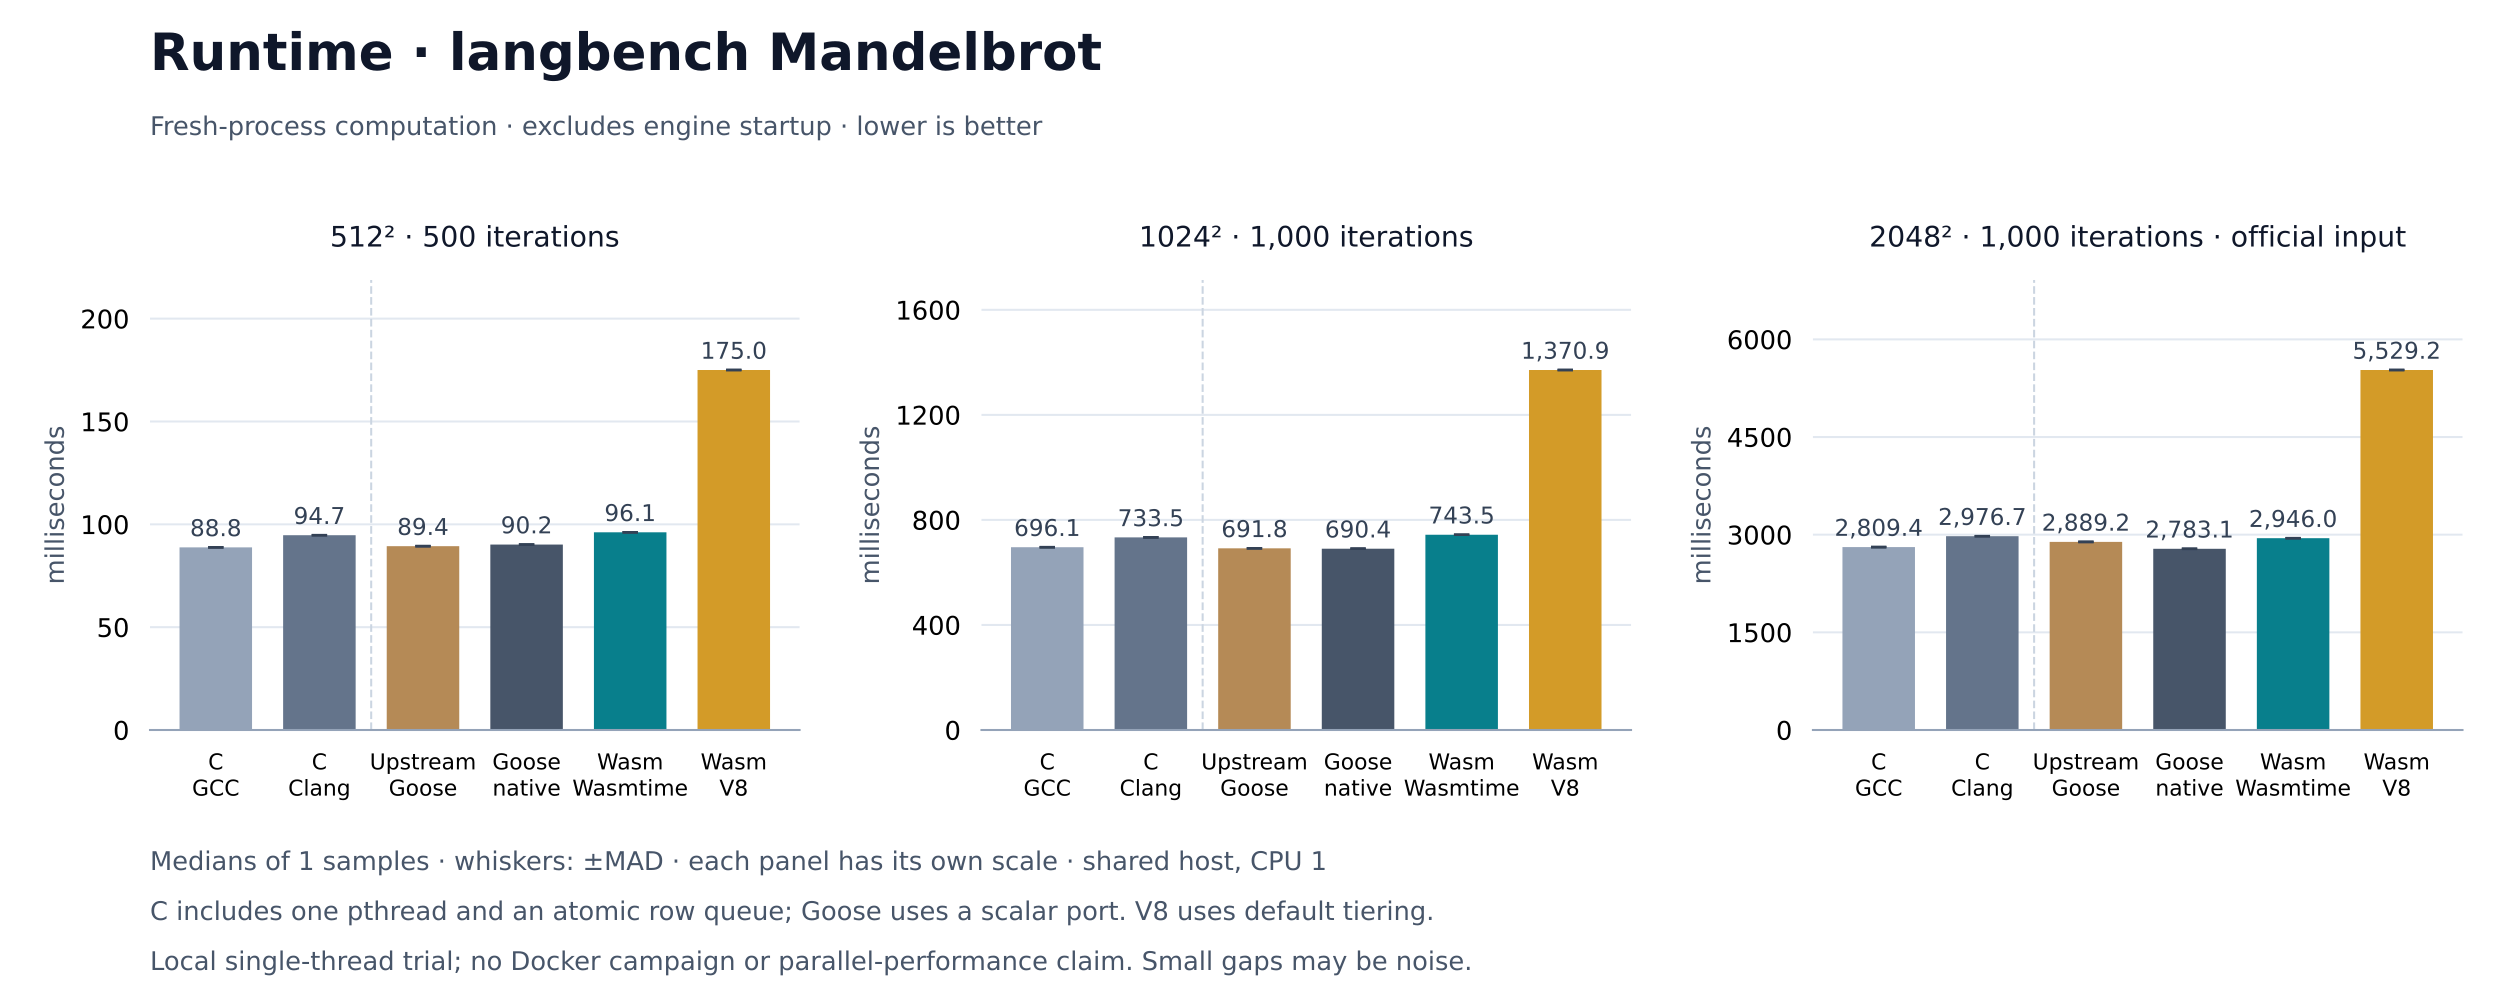
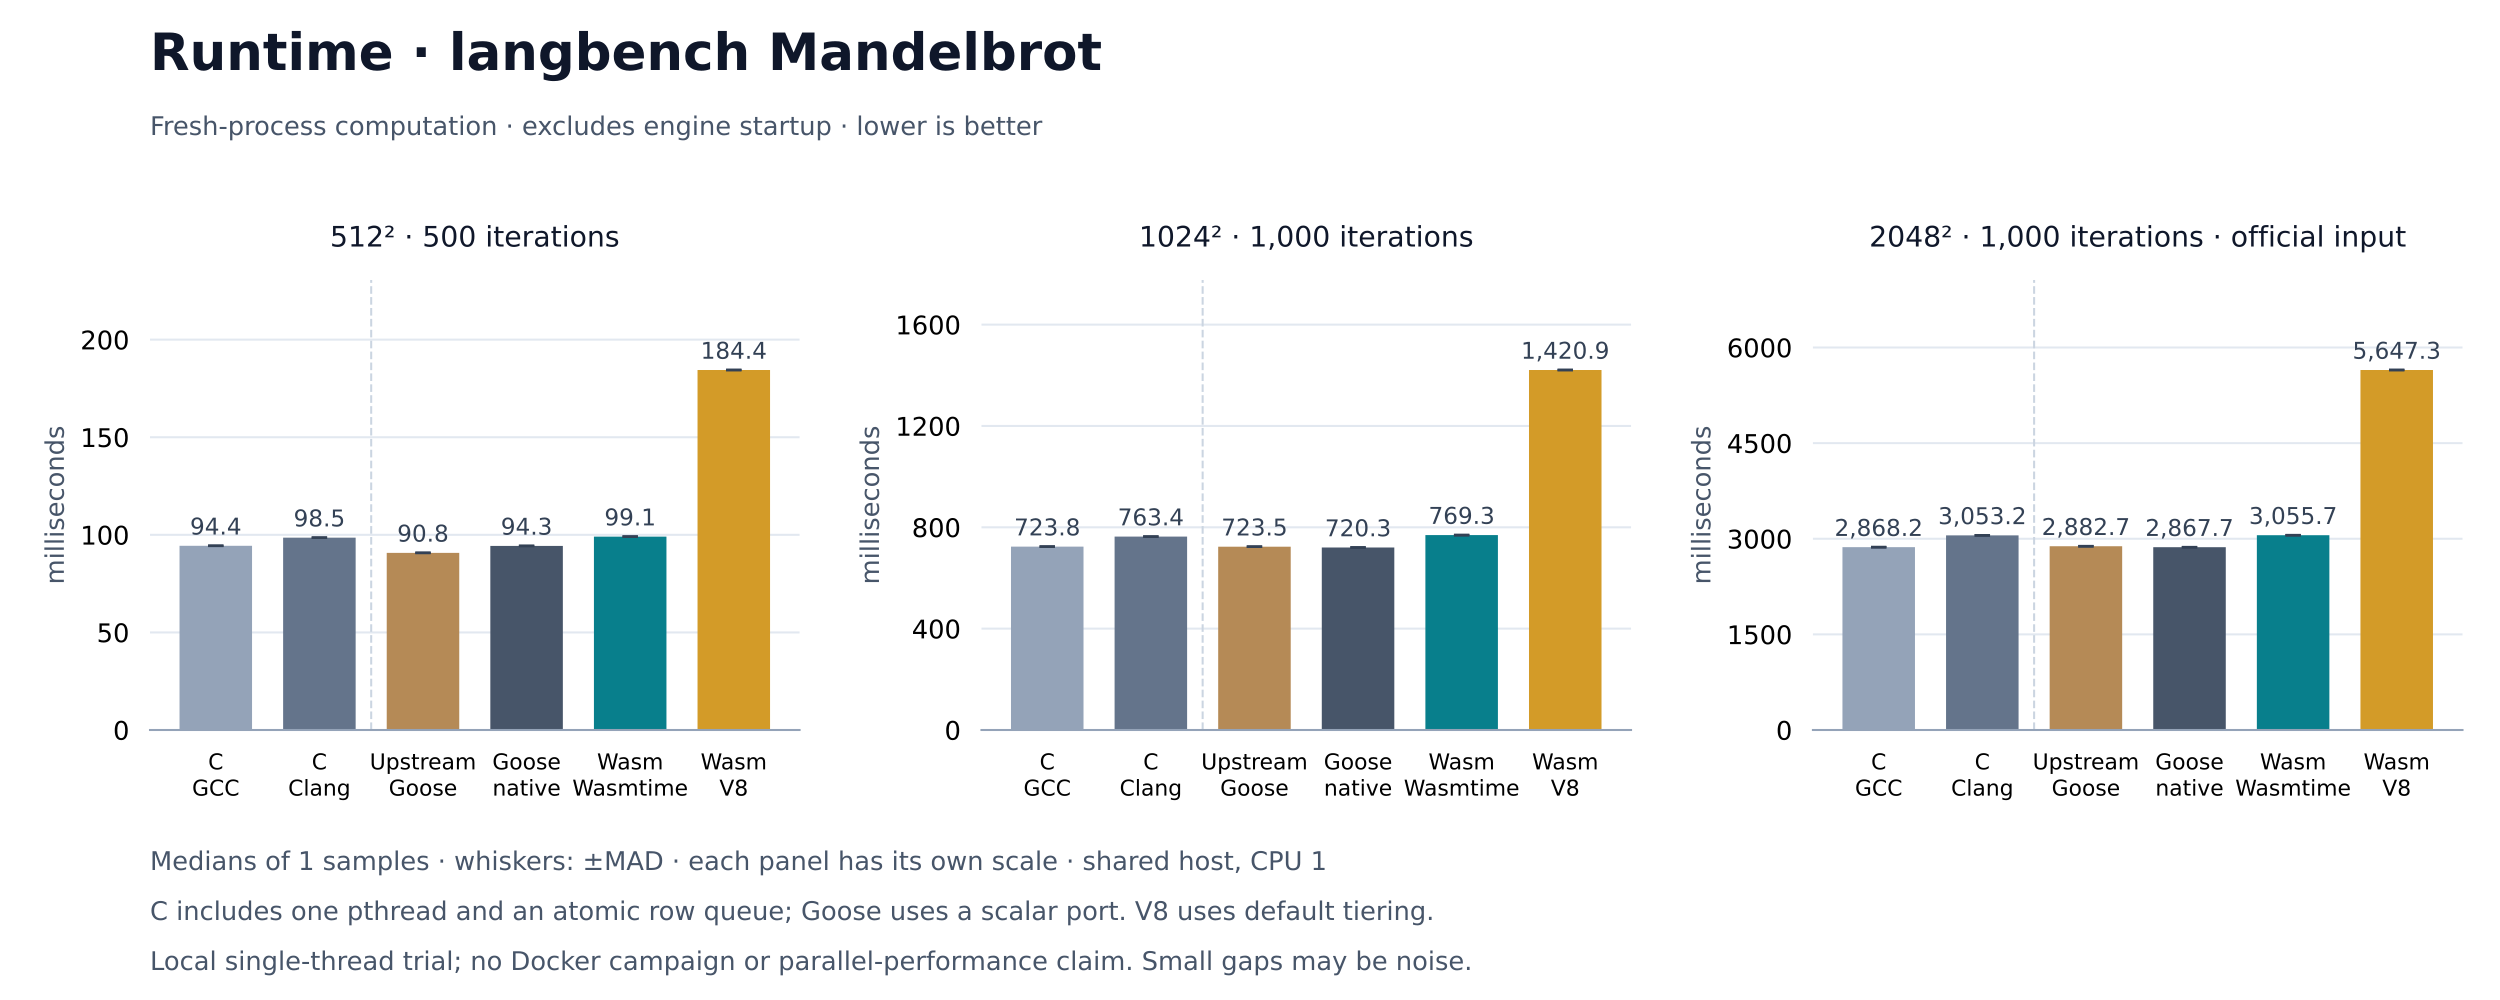
<svg xmlns="http://www.w3.org/2000/svg" xmlns:xlink="http://www.w3.org/1999/xlink" width="972pt" height="388.8pt" viewBox="0 0 972 388.8" version="1.1">
  <defs>
    <style type="text/css">*{stroke-linejoin: round; stroke-linecap: butt}</style>
  </defs>
  <g id="figure_1">
    <g id="patch_1">
      <path d="M 0 388.8 L 972 388.8 L 972 0 L 0 0 z " style="fill: #ffffff" />
    </g>
    <g id="axes_1">
      <g id="patch_2">
        <path d="M 58.32 283.824 L 310.876 283.824 L 310.876 108.864 L 58.32 108.864 z " style="fill: #ffffff" />
      </g>
      <g id="matplotlib.axis_1">
        <g id="xtick_1">
          <g id="line2d_1" />
          <g id="text_1">
            <text style="font-size: 8.5px; font-family: 'DejaVu Sans'" transform="translate(80.93016 299.1328)">C</text>
            <text style="font-size: 8.5px; font-family: 'DejaVu Sans'" transform="translate(74.66938 309.3345)">GCC</text>
          </g>
        </g>
        <g id="xtick_2">
          <g id="line2d_2" />
          <g id="text_2">
            <text style="font-size: 8.5px; font-family: 'DejaVu Sans'" transform="translate(121.2103 299.1328)">C</text>
            <text style="font-size: 8.5px; font-family: 'DejaVu Sans'" transform="translate(112.0336 309.3352)">Clang</text>
          </g>
        </g>
        <g id="xtick_3">
          <g id="line2d_3" />
          <g id="text_3">
            <text style="font-size: 8.5px; font-family: 'DejaVu Sans'" transform="translate(143.7566 299.1328)">Upstream</text>
            <text style="font-size: 8.5px; font-family: 'DejaVu Sans'" transform="translate(151.135 309.3345)">Goose</text>
          </g>
        </g>
        <g id="xtick_4">
          <g id="line2d_4" />
          <g id="text_4">
            <text style="font-size: 8.5px; font-family: 'DejaVu Sans'" transform="translate(191.4151 299.1328)">Goose</text>
            <text style="font-size: 8.5px; font-family: 'DejaVu Sans'" transform="translate(191.4629 309.3352)">native</text>
          </g>
        </g>
        <g id="xtick_5">
          <g id="line2d_5" />
          <g id="text_5">
            <text style="font-size: 8.5px; font-family: 'DejaVu Sans'" transform="translate(232.1294 299.1328)">Wasm</text>
            <text style="font-size: 8.5px; font-family: 'DejaVu Sans'" transform="translate(222.5278 309.3352)">Wasmtime</text>
          </g>
        </g>
        <g id="xtick_6">
          <g id="line2d_6" />
          <g id="text_6">
            <text style="font-size: 8.5px; font-family: 'DejaVu Sans'" transform="translate(272.4095 299.1328)">Wasm</text>
            <text style="font-size: 8.5px; font-family: 'DejaVu Sans'" transform="translate(279.687 309.3345)">V8</text>
          </g>
        </g>
      </g>
      <g id="matplotlib.axis_2">
        <g id="ytick_1">
          <g id="line2d_7">
            <path d="M 58.32 283.824 L 310.876 283.824 " clip-path="url(#peeb7ffb147)" style="fill: none; stroke: #e2e8f0; stroke-width: 0.8; stroke-linecap: square" />
          </g>
          <g id="line2d_8" />
          <g id="text_7">
            <text style="font-size: 10px; font-family: 'DejaVu Sans'; text-anchor: end" x="50.32" y="287.623" transform="rotate(-0 50.32 287.6228)">0</text>
          </g>
        </g>
        <g id="ytick_2">
          <g id="line2d_9">
-             <path d="M 58.32 243.842 L 310.876 243.842 " clip-path="url(#peeb7ffb147)" style="fill: none; stroke: #e2e8f0; stroke-width: 0.8; stroke-linecap: square" />
+             <path d="M 58.32 245.882 L 310.876 245.882 " clip-path="url(#peeb7ffb147)" style="fill: none; stroke: #e2e8f0; stroke-width: 0.8; stroke-linecap: square" />
          </g>
          <g id="line2d_10" />
          <g id="text_8">
-             <text style="font-size: 10px; font-family: 'DejaVu Sans'; text-anchor: end" x="50.32" y="247.64" transform="rotate(-0 50.32 247.6403)">50</text>
+             <text style="font-size: 10px; font-family: 'DejaVu Sans'; text-anchor: end" x="50.32" y="249.681" transform="rotate(-0 50.32 249.6805)">50</text>
          </g>
        </g>
        <g id="ytick_3">
          <g id="line2d_11">
-             <path d="M 58.32 203.859 L 310.876 203.859 " clip-path="url(#peeb7ffb147)" style="fill: none; stroke: #e2e8f0; stroke-width: 0.8; stroke-linecap: square" />
+             <path d="M 58.32 207.939 L 310.876 207.939 " clip-path="url(#peeb7ffb147)" style="fill: none; stroke: #e2e8f0; stroke-width: 0.8; stroke-linecap: square" />
          </g>
          <g id="line2d_12" />
          <g id="text_9">
-             <text style="font-size: 10px; font-family: 'DejaVu Sans'; text-anchor: end" x="50.32" y="207.658" transform="rotate(-0 50.32 207.6578)">100</text>
+             <text style="font-size: 10px; font-family: 'DejaVu Sans'; text-anchor: end" x="50.32" y="211.738" transform="rotate(-0 50.32 211.7382)">100</text>
          </g>
        </g>
        <g id="ytick_4">
          <g id="line2d_13">
-             <path d="M 58.32 163.877 L 310.876 163.877 " clip-path="url(#peeb7ffb147)" style="fill: none; stroke: #e2e8f0; stroke-width: 0.8; stroke-linecap: square" />
+             <path d="M 58.32 169.997 L 310.876 169.997 " clip-path="url(#peeb7ffb147)" style="fill: none; stroke: #e2e8f0; stroke-width: 0.8; stroke-linecap: square" />
          </g>
          <g id="line2d_14" />
          <g id="text_10">
-             <text style="font-size: 10px; font-family: 'DejaVu Sans'; text-anchor: end" x="50.32" y="167.675" transform="rotate(-0 50.32 167.6753)">150</text>
+             <text style="font-size: 10px; font-family: 'DejaVu Sans'; text-anchor: end" x="50.32" y="173.796" transform="rotate(-0 50.32 173.796)">150</text>
          </g>
        </g>
        <g id="ytick_5">
          <g id="line2d_15">
-             <path d="M 58.32 123.894 L 310.876 123.894 " clip-path="url(#peeb7ffb147)" style="fill: none; stroke: #e2e8f0; stroke-width: 0.8; stroke-linecap: square" />
+             <path d="M 58.32 132.055 L 310.876 132.055 " clip-path="url(#peeb7ffb147)" style="fill: none; stroke: #e2e8f0; stroke-width: 0.8; stroke-linecap: square" />
          </g>
          <g id="line2d_16" />
          <g id="text_11">
-             <text style="font-size: 10px; font-family: 'DejaVu Sans'; text-anchor: end" x="50.32" y="127.693" transform="rotate(-0 50.32 127.6928)">200</text>
+             <text style="font-size: 10px; font-family: 'DejaVu Sans'; text-anchor: end" x="50.32" y="135.854" transform="rotate(-0 50.32 135.8537)">200</text>
          </g>
        </g>
        <g id="text_12">
          <text style="font-size: 10px; font-family: 'DejaVu Sans'; text-anchor: middle; fill: #475569" x="24.83" y="196.344" transform="rotate(-90 24.83016 196.344)">milliseconds</text>
        </g>
      </g>
      <g id="patch_3">
-         <path d="M 69.8 283.824 L 97.996 283.824 L 97.996 212.818 L 69.8 212.818 z " clip-path="url(#peeb7ffb147)" style="fill: #94a3b8" />
+         <path d="M 69.8 283.824 L 97.996 283.824 L 97.996 212.206 L 69.8 212.206 z " clip-path="url(#peeb7ffb147)" style="fill: #94a3b8" />
      </g>
      <g id="patch_4">
-         <path d="M 110.08 283.824 L 138.276 283.824 L 138.276 208.09 L 110.08 208.09 z " clip-path="url(#peeb7ffb147)" style="fill: #64748b" />
+         <path d="M 110.08 283.824 L 138.276 283.824 L 138.276 209.042 L 110.08 209.042 z " clip-path="url(#peeb7ffb147)" style="fill: #64748b" />
      </g>
      <g id="patch_5">
-         <path d="M 150.36 283.824 L 178.556 283.824 L 178.556 212.353 L 150.36 212.353 z " clip-path="url(#peeb7ffb147)" style="fill: #b58a56" />
+         <path d="M 150.36 283.824 L 178.556 283.824 L 178.556 214.958 L 150.36 214.958 z " clip-path="url(#peeb7ffb147)" style="fill: #b58a56" />
      </g>
      <g id="patch_6">
-         <path d="M 190.64 283.824 L 218.836 283.824 L 218.836 211.725 L 190.64 211.725 z " clip-path="url(#peeb7ffb147)" style="fill: #475569" />
+         <path d="M 190.64 283.824 L 218.836 283.824 L 218.836 212.254 L 190.64 212.254 z " clip-path="url(#peeb7ffb147)" style="fill: #475569" />
      </g>
      <g id="patch_7">
-         <path d="M 230.92 283.824 L 259.116 283.824 L 259.116 206.959 L 230.92 206.959 z " clip-path="url(#peeb7ffb147)" style="fill: #087f8c" />
+         <path d="M 230.92 283.824 L 259.116 283.824 L 259.116 208.642 L 230.92 208.642 z " clip-path="url(#peeb7ffb147)" style="fill: #087f8c" />
      </g>
      <g id="patch_8">
        <path d="M 271.2 283.824 L 299.396 283.824 L 299.396 143.856 L 271.2 143.856 z " clip-path="url(#peeb7ffb147)" style="fill: #d39b28" />
      </g>
      <g id="LineCollection_1">
-         <path d="M 83.898 212.818 L 83.898 212.818 " clip-path="url(#peeb7ffb147)" style="fill: none; stroke: #334155; stroke-width: 0.8" />
-         <path d="M 124.178 208.09 L 124.178 208.09 " clip-path="url(#peeb7ffb147)" style="fill: none; stroke: #334155; stroke-width: 0.8" />
-         <path d="M 164.458 212.353 L 164.458 212.353 " clip-path="url(#peeb7ffb147)" style="fill: none; stroke: #334155; stroke-width: 0.8" />
-         <path d="M 204.738 211.725 L 204.738 211.725 " clip-path="url(#peeb7ffb147)" style="fill: none; stroke: #334155; stroke-width: 0.8" />
-         <path d="M 245.018 206.959 L 245.018 206.959 " clip-path="url(#peeb7ffb147)" style="fill: none; stroke: #334155; stroke-width: 0.8" />
+         <path d="M 83.898 212.206 L 83.898 212.206 " clip-path="url(#peeb7ffb147)" style="fill: none; stroke: #334155; stroke-width: 0.8" />
+         <path d="M 124.178 209.042 L 124.178 209.042 " clip-path="url(#peeb7ffb147)" style="fill: none; stroke: #334155; stroke-width: 0.8" />
+         <path d="M 164.458 214.958 L 164.458 214.958 " clip-path="url(#peeb7ffb147)" style="fill: none; stroke: #334155; stroke-width: 0.8" />
+         <path d="M 204.738 212.254 L 204.738 212.254 " clip-path="url(#peeb7ffb147)" style="fill: none; stroke: #334155; stroke-width: 0.8" />
+         <path d="M 245.018 208.642 L 245.018 208.642 " clip-path="url(#peeb7ffb147)" style="fill: none; stroke: #334155; stroke-width: 0.8" />
        <path d="M 285.298 143.856 L 285.298 143.856 " clip-path="url(#peeb7ffb147)" style="fill: none; stroke: #334155; stroke-width: 0.8" />
      </g>
      <g id="line2d_17">
        <defs>
          <path id="md6abe20cdd" d="M 3 0 L -3 -0 " style="stroke: #334155" />
        </defs>
        <g clip-path="url(#peeb7ffb147)">
-           <use xlink:href="#md6abe20cdd" x="83.898" y="212.818" style="fill: #1f77b4; stroke: #334155" />
-           <use xlink:href="#md6abe20cdd" x="124.178" y="208.09" style="fill: #1f77b4; stroke: #334155" />
-           <use xlink:href="#md6abe20cdd" x="164.458" y="212.353" style="fill: #1f77b4; stroke: #334155" />
-           <use xlink:href="#md6abe20cdd" x="204.738" y="211.725" style="fill: #1f77b4; stroke: #334155" />
-           <use xlink:href="#md6abe20cdd" x="245.018" y="206.959" style="fill: #1f77b4; stroke: #334155" />
+           <use xlink:href="#md6abe20cdd" x="83.898" y="212.206" style="fill: #1f77b4; stroke: #334155" />
+           <use xlink:href="#md6abe20cdd" x="124.178" y="209.042" style="fill: #1f77b4; stroke: #334155" />
+           <use xlink:href="#md6abe20cdd" x="164.458" y="214.958" style="fill: #1f77b4; stroke: #334155" />
+           <use xlink:href="#md6abe20cdd" x="204.738" y="212.254" style="fill: #1f77b4; stroke: #334155" />
+           <use xlink:href="#md6abe20cdd" x="245.018" y="208.642" style="fill: #1f77b4; stroke: #334155" />
          <use xlink:href="#md6abe20cdd" x="285.298" y="143.856" style="fill: #1f77b4; stroke: #334155" />
        </g>
      </g>
      <g id="line2d_18">
        <g clip-path="url(#peeb7ffb147)">
-           <use xlink:href="#md6abe20cdd" x="83.898" y="212.818" style="fill: #1f77b4; stroke: #334155" />
-           <use xlink:href="#md6abe20cdd" x="124.178" y="208.09" style="fill: #1f77b4; stroke: #334155" />
-           <use xlink:href="#md6abe20cdd" x="164.458" y="212.353" style="fill: #1f77b4; stroke: #334155" />
-           <use xlink:href="#md6abe20cdd" x="204.738" y="211.725" style="fill: #1f77b4; stroke: #334155" />
-           <use xlink:href="#md6abe20cdd" x="245.018" y="206.959" style="fill: #1f77b4; stroke: #334155" />
+           <use xlink:href="#md6abe20cdd" x="83.898" y="212.206" style="fill: #1f77b4; stroke: #334155" />
+           <use xlink:href="#md6abe20cdd" x="124.178" y="209.042" style="fill: #1f77b4; stroke: #334155" />
+           <use xlink:href="#md6abe20cdd" x="164.458" y="214.958" style="fill: #1f77b4; stroke: #334155" />
+           <use xlink:href="#md6abe20cdd" x="204.738" y="212.254" style="fill: #1f77b4; stroke: #334155" />
+           <use xlink:href="#md6abe20cdd" x="245.018" y="208.642" style="fill: #1f77b4; stroke: #334155" />
          <use xlink:href="#md6abe20cdd" x="285.298" y="143.856" style="fill: #1f77b4; stroke: #334155" />
        </g>
      </g>
      <g id="line2d_19">
        <path d="M 144.318 283.824 L 144.318 108.864 " clip-path="url(#peeb7ffb147)" style="fill: none; stroke-dasharray: 2.96,1.28; stroke-dashoffset: 0; stroke: #cbd5e1; stroke-width: 0.8" />
      </g>
      <g id="patch_9">
        <path d="M 58.32 283.824 L 310.876 283.824 " style="fill: none; stroke: #94a3b8; stroke-width: 0.8; stroke-linejoin: miter; stroke-linecap: square" />
      </g>
      <g id="text_13">
-         <text style="font-size: 9px; font-family: 'DejaVu Sans'; text-anchor: middle; fill: #334155" x="83.898" y="208.444" transform="rotate(-0 83.89786 208.4439)">88.8</text>
+         <text style="font-size: 9px; font-family: 'DejaVu Sans'; text-anchor: middle; fill: #334155" x="83.898" y="207.832" transform="rotate(-0 83.89786 207.8321)">94.4</text>
      </g>
      <g id="text_14">
-         <text style="font-size: 9px; font-family: 'DejaVu Sans'; text-anchor: middle; fill: #334155" x="124.178" y="203.716" transform="rotate(-0 124.178 203.7158)">94.7</text>
+         <text style="font-size: 9px; font-family: 'DejaVu Sans'; text-anchor: middle; fill: #334155" x="124.178" y="204.668" transform="rotate(-0 124.178 204.6684)">98.5</text>
      </g>
      <g id="text_15">
-         <text style="font-size: 9px; font-family: 'DejaVu Sans'; text-anchor: middle; fill: #334155" x="164.458" y="207.979" transform="rotate(-0 164.458 207.9789)">89.4</text>
+         <text style="font-size: 9px; font-family: 'DejaVu Sans'; text-anchor: middle; fill: #334155" x="164.458" y="210.584" transform="rotate(-0 164.458 210.5843)">90.8</text>
      </g>
      <g id="text_16">
-         <text style="font-size: 9px; font-family: 'DejaVu Sans'; text-anchor: middle; fill: #334155" x="204.738" y="207.351" transform="rotate(-0 204.7381 207.3507)">90.2</text>
+         <text style="font-size: 9px; font-family: 'DejaVu Sans'; text-anchor: middle; fill: #334155" x="204.738" y="207.88" transform="rotate(-0 204.7381 207.8797)">94.3</text>
      </g>
      <g id="text_17">
-         <text style="font-size: 9px; font-family: 'DejaVu Sans'; text-anchor: middle; fill: #334155" x="245.018" y="202.585" transform="rotate(-0 245.0182 202.5855)">96.1</text>
+         <text style="font-size: 9px; font-family: 'DejaVu Sans'; text-anchor: middle; fill: #334155" x="245.018" y="204.268" transform="rotate(-0 245.0182 204.268)">99.1</text>
      </g>
      <g id="text_18">
-         <text style="font-size: 9px; font-family: 'DejaVu Sans'; text-anchor: middle; fill: #334155" x="285.298" y="139.482" transform="rotate(-0 285.2983 139.482)">175.0</text>
+         <text style="font-size: 9px; font-family: 'DejaVu Sans'; text-anchor: middle; fill: #334155" x="285.298" y="139.482" transform="rotate(-0 285.2983 139.482)">184.4</text>
      </g>
      <g id="text_19">
        <text style="font-size: 11px; font-family: 'DejaVu Sans'; text-anchor: middle; fill: #0f172a" x="184.598" y="95.864" transform="rotate(-0 184.5981 95.864)">512² · 500 iterations</text>
      </g>
    </g>
    <g id="axes_2">
      <g id="patch_10">
        <path d="M 381.592 283.824 L 634.148 283.824 L 634.148 108.864 L 381.592 108.864 z " style="fill: #ffffff" />
      </g>
      <g id="matplotlib.axis_3">
        <g id="xtick_7">
          <g id="line2d_20" />
          <g id="text_20">
            <text style="font-size: 8.5px; font-family: 'DejaVu Sans'" transform="translate(404.2021 299.1328)">C</text>
            <text style="font-size: 8.5px; font-family: 'DejaVu Sans'" transform="translate(397.9413 309.3345)">GCC</text>
          </g>
        </g>
        <g id="xtick_8">
          <g id="line2d_21" />
          <g id="text_21">
            <text style="font-size: 8.5px; font-family: 'DejaVu Sans'" transform="translate(444.4822 299.1328)">C</text>
            <text style="font-size: 8.5px; font-family: 'DejaVu Sans'" transform="translate(435.3055 309.3352)">Clang</text>
          </g>
        </g>
        <g id="xtick_9">
          <g id="line2d_22" />
          <g id="text_22">
            <text style="font-size: 8.5px; font-family: 'DejaVu Sans'" transform="translate(467.0285 299.1328)">Upstream</text>
            <text style="font-size: 8.5px; font-family: 'DejaVu Sans'" transform="translate(474.4069 309.3345)">Goose</text>
          </g>
        </g>
        <g id="xtick_10">
          <g id="line2d_23" />
          <g id="text_23">
            <text style="font-size: 8.5px; font-family: 'DejaVu Sans'" transform="translate(514.687 299.1328)">Goose</text>
            <text style="font-size: 8.5px; font-family: 'DejaVu Sans'" transform="translate(514.7348 309.3352)">native</text>
          </g>
        </g>
        <g id="xtick_11">
          <g id="line2d_24" />
          <g id="text_24">
            <text style="font-size: 8.5px; font-family: 'DejaVu Sans'" transform="translate(555.4013 299.1328)">Wasm</text>
            <text style="font-size: 8.5px; font-family: 'DejaVu Sans'" transform="translate(545.7997 309.3352)">Wasmtime</text>
          </g>
        </g>
        <g id="xtick_12">
          <g id="line2d_25" />
          <g id="text_25">
            <text style="font-size: 8.5px; font-family: 'DejaVu Sans'" transform="translate(595.6814 299.1328)">Wasm</text>
            <text style="font-size: 8.5px; font-family: 'DejaVu Sans'" transform="translate(602.9589 309.3345)">V8</text>
          </g>
        </g>
      </g>
      <g id="matplotlib.axis_4">
        <g id="ytick_6">
          <g id="line2d_26">
            <path d="M 381.592 283.824 L 634.148 283.824 " clip-path="url(#p2e645117cb)" style="fill: none; stroke: #e2e8f0; stroke-width: 0.8; stroke-linecap: square" />
          </g>
          <g id="line2d_27" />
          <g id="text_26">
            <text style="font-size: 10px; font-family: 'DejaVu Sans'; text-anchor: end" x="373.592" y="287.623" transform="rotate(-0 373.5919 287.6228)">0</text>
          </g>
        </g>
        <g id="ytick_7">
          <g id="line2d_28">
-             <path d="M 381.592 242.984 L 634.148 242.984 " clip-path="url(#p2e645117cb)" style="fill: none; stroke: #e2e8f0; stroke-width: 0.8; stroke-linecap: square" />
+             <path d="M 381.592 244.42 L 634.148 244.42 " clip-path="url(#p2e645117cb)" style="fill: none; stroke: #e2e8f0; stroke-width: 0.8; stroke-linecap: square" />
          </g>
          <g id="line2d_29" />
          <g id="text_27">
-             <text style="font-size: 10px; font-family: 'DejaVu Sans'; text-anchor: end" x="373.592" y="246.783" transform="rotate(-0 373.5919 246.7832)">400</text>
+             <text style="font-size: 10px; font-family: 'DejaVu Sans'; text-anchor: end" x="373.592" y="248.219" transform="rotate(-0 373.5919 248.2193)">400</text>
          </g>
        </g>
        <g id="ytick_8">
          <g id="line2d_30">
-             <path d="M 381.592 202.145 L 634.148 202.145 " clip-path="url(#p2e645117cb)" style="fill: none; stroke: #e2e8f0; stroke-width: 0.8; stroke-linecap: square" />
+             <path d="M 381.592 205.017 L 634.148 205.017 " clip-path="url(#p2e645117cb)" style="fill: none; stroke: #e2e8f0; stroke-width: 0.8; stroke-linecap: square" />
          </g>
          <g id="line2d_31" />
          <g id="text_28">
-             <text style="font-size: 10px; font-family: 'DejaVu Sans'; text-anchor: end" x="373.592" y="205.944" transform="rotate(-0 373.5919 205.9436)">800</text>
+             <text style="font-size: 10px; font-family: 'DejaVu Sans'; text-anchor: end" x="373.592" y="208.816" transform="rotate(-0 373.5919 208.8158)">800</text>
          </g>
        </g>
        <g id="ytick_9">
          <g id="line2d_32">
-             <path d="M 381.592 161.305 L 634.148 161.305 " clip-path="url(#p2e645117cb)" style="fill: none; stroke: #e2e8f0; stroke-width: 0.8; stroke-linecap: square" />
+             <path d="M 381.592 165.613 L 634.148 165.613 " clip-path="url(#p2e645117cb)" style="fill: none; stroke: #e2e8f0; stroke-width: 0.8; stroke-linecap: square" />
          </g>
          <g id="line2d_33" />
          <g id="text_29">
-             <text style="font-size: 10px; font-family: 'DejaVu Sans'; text-anchor: end" x="373.592" y="165.104" transform="rotate(-0 373.5919 165.104)">1200</text>
+             <text style="font-size: 10px; font-family: 'DejaVu Sans'; text-anchor: end" x="373.592" y="169.412" transform="rotate(-0 373.5919 169.4123)">1200</text>
          </g>
        </g>
        <g id="ytick_10">
          <g id="line2d_34">
-             <path d="M 381.592 120.466 L 634.148 120.466 " clip-path="url(#p2e645117cb)" style="fill: none; stroke: #e2e8f0; stroke-width: 0.8; stroke-linecap: square" />
+             <path d="M 381.592 126.21 L 634.148 126.21 " clip-path="url(#p2e645117cb)" style="fill: none; stroke: #e2e8f0; stroke-width: 0.8; stroke-linecap: square" />
          </g>
          <g id="line2d_35" />
          <g id="text_30">
-             <text style="font-size: 10px; font-family: 'DejaVu Sans'; text-anchor: end" x="373.592" y="124.264" transform="rotate(-0 373.5919 124.2644)">1600</text>
+             <text style="font-size: 10px; font-family: 'DejaVu Sans'; text-anchor: end" x="373.592" y="130.009" transform="rotate(-0 373.5919 130.0087)">1600</text>
          </g>
        </g>
        <g id="text_31">
          <text style="font-size: 10px; font-family: 'DejaVu Sans'; text-anchor: middle; fill: #475569" x="341.74" y="196.344" transform="rotate(-90 341.7396 196.344)">milliseconds</text>
        </g>
      </g>
      <g id="patch_11">
-         <path d="M 393.072 283.824 L 421.268 283.824 L 421.268 212.757 L 393.072 212.757 z " clip-path="url(#p2e645117cb)" style="fill: #94a3b8" />
+         <path d="M 393.072 283.824 L 421.268 283.824 L 421.268 212.528 L 393.072 212.528 z " clip-path="url(#p2e645117cb)" style="fill: #94a3b8" />
      </g>
      <g id="patch_12">
-         <path d="M 433.352 283.824 L 461.548 283.824 L 461.548 208.935 L 433.352 208.935 z " clip-path="url(#p2e645117cb)" style="fill: #64748b" />
+         <path d="M 433.352 283.824 L 461.548 283.824 L 461.548 208.624 L 433.352 208.624 z " clip-path="url(#p2e645117cb)" style="fill: #64748b" />
      </g>
      <g id="patch_13">
-         <path d="M 473.632 283.824 L 501.828 283.824 L 501.828 213.188 L 473.632 213.188 z " clip-path="url(#p2e645117cb)" style="fill: #b58a56" />
+         <path d="M 473.632 283.824 L 501.828 283.824 L 501.828 212.557 L 473.632 212.557 z " clip-path="url(#p2e645117cb)" style="fill: #b58a56" />
      </g>
      <g id="patch_14">
-         <path d="M 513.912 283.824 L 542.108 283.824 L 542.108 213.339 L 513.912 213.339 z " clip-path="url(#p2e645117cb)" style="fill: #475569" />
+         <path d="M 513.912 283.824 L 542.108 283.824 L 542.108 212.868 L 513.912 212.868 z " clip-path="url(#p2e645117cb)" style="fill: #475569" />
      </g>
      <g id="patch_15">
-         <path d="M 554.192 283.824 L 582.388 283.824 L 582.388 207.909 L 554.192 207.909 z " clip-path="url(#p2e645117cb)" style="fill: #087f8c" />
+         <path d="M 554.192 283.824 L 582.388 283.824 L 582.388 208.04 L 554.192 208.04 z " clip-path="url(#p2e645117cb)" style="fill: #087f8c" />
      </g>
      <g id="patch_16">
        <path d="M 594.472 283.824 L 622.668 283.824 L 622.668 143.856 L 594.472 143.856 z " clip-path="url(#p2e645117cb)" style="fill: #d39b28" />
      </g>
      <g id="LineCollection_2">
-         <path d="M 407.17 212.757 L 407.17 212.757 " clip-path="url(#p2e645117cb)" style="fill: none; stroke: #334155; stroke-width: 0.8" />
-         <path d="M 447.45 208.935 L 447.45 208.935 " clip-path="url(#p2e645117cb)" style="fill: none; stroke: #334155; stroke-width: 0.8" />
-         <path d="M 487.73 213.188 L 487.73 213.188 " clip-path="url(#p2e645117cb)" style="fill: none; stroke: #334155; stroke-width: 0.8" />
-         <path d="M 528.01 213.339 L 528.01 213.339 " clip-path="url(#p2e645117cb)" style="fill: none; stroke: #334155; stroke-width: 0.8" />
-         <path d="M 568.29 207.909 L 568.29 207.909 " clip-path="url(#p2e645117cb)" style="fill: none; stroke: #334155; stroke-width: 0.8" />
+         <path d="M 407.17 212.528 L 407.17 212.528 " clip-path="url(#p2e645117cb)" style="fill: none; stroke: #334155; stroke-width: 0.8" />
+         <path d="M 447.45 208.624 L 447.45 208.624 " clip-path="url(#p2e645117cb)" style="fill: none; stroke: #334155; stroke-width: 0.8" />
+         <path d="M 487.73 212.557 L 487.73 212.557 " clip-path="url(#p2e645117cb)" style="fill: none; stroke: #334155; stroke-width: 0.8" />
+         <path d="M 528.01 212.868 L 528.01 212.868 " clip-path="url(#p2e645117cb)" style="fill: none; stroke: #334155; stroke-width: 0.8" />
+         <path d="M 568.29 208.04 L 568.29 208.04 " clip-path="url(#p2e645117cb)" style="fill: none; stroke: #334155; stroke-width: 0.8" />
        <path d="M 608.57 143.856 L 608.57 143.856 " clip-path="url(#p2e645117cb)" style="fill: none; stroke: #334155; stroke-width: 0.8" />
      </g>
      <g id="line2d_36">
        <g clip-path="url(#p2e645117cb)">
-           <use xlink:href="#md6abe20cdd" x="407.17" y="212.757" style="fill: #1f77b4; stroke: #334155" />
-           <use xlink:href="#md6abe20cdd" x="447.45" y="208.935" style="fill: #1f77b4; stroke: #334155" />
-           <use xlink:href="#md6abe20cdd" x="487.73" y="213.188" style="fill: #1f77b4; stroke: #334155" />
-           <use xlink:href="#md6abe20cdd" x="528.01" y="213.339" style="fill: #1f77b4; stroke: #334155" />
-           <use xlink:href="#md6abe20cdd" x="568.29" y="207.909" style="fill: #1f77b4; stroke: #334155" />
+           <use xlink:href="#md6abe20cdd" x="407.17" y="212.528" style="fill: #1f77b4; stroke: #334155" />
+           <use xlink:href="#md6abe20cdd" x="447.45" y="208.624" style="fill: #1f77b4; stroke: #334155" />
+           <use xlink:href="#md6abe20cdd" x="487.73" y="212.557" style="fill: #1f77b4; stroke: #334155" />
+           <use xlink:href="#md6abe20cdd" x="528.01" y="212.868" style="fill: #1f77b4; stroke: #334155" />
+           <use xlink:href="#md6abe20cdd" x="568.29" y="208.04" style="fill: #1f77b4; stroke: #334155" />
          <use xlink:href="#md6abe20cdd" x="608.57" y="143.856" style="fill: #1f77b4; stroke: #334155" />
        </g>
      </g>
      <g id="line2d_37">
        <g clip-path="url(#p2e645117cb)">
-           <use xlink:href="#md6abe20cdd" x="407.17" y="212.757" style="fill: #1f77b4; stroke: #334155" />
-           <use xlink:href="#md6abe20cdd" x="447.45" y="208.935" style="fill: #1f77b4; stroke: #334155" />
-           <use xlink:href="#md6abe20cdd" x="487.73" y="213.188" style="fill: #1f77b4; stroke: #334155" />
-           <use xlink:href="#md6abe20cdd" x="528.01" y="213.339" style="fill: #1f77b4; stroke: #334155" />
-           <use xlink:href="#md6abe20cdd" x="568.29" y="207.909" style="fill: #1f77b4; stroke: #334155" />
+           <use xlink:href="#md6abe20cdd" x="407.17" y="212.528" style="fill: #1f77b4; stroke: #334155" />
+           <use xlink:href="#md6abe20cdd" x="447.45" y="208.624" style="fill: #1f77b4; stroke: #334155" />
+           <use xlink:href="#md6abe20cdd" x="487.73" y="212.557" style="fill: #1f77b4; stroke: #334155" />
+           <use xlink:href="#md6abe20cdd" x="528.01" y="212.868" style="fill: #1f77b4; stroke: #334155" />
+           <use xlink:href="#md6abe20cdd" x="568.29" y="208.04" style="fill: #1f77b4; stroke: #334155" />
          <use xlink:href="#md6abe20cdd" x="608.57" y="143.856" style="fill: #1f77b4; stroke: #334155" />
        </g>
      </g>
      <g id="line2d_38">
        <path d="M 467.59 283.824 L 467.59 108.864 " clip-path="url(#p2e645117cb)" style="fill: none; stroke-dasharray: 2.96,1.28; stroke-dashoffset: 0; stroke: #cbd5e1; stroke-width: 0.8" />
      </g>
      <g id="patch_17">
        <path d="M 381.592 283.824 L 634.148 283.824 " style="fill: none; stroke: #94a3b8; stroke-width: 0.8; stroke-linejoin: miter; stroke-linecap: square" />
      </g>
      <g id="text_32">
-         <text style="font-size: 9px; font-family: 'DejaVu Sans'; text-anchor: middle; fill: #334155" x="407.17" y="208.383" transform="rotate(-0 407.1698 208.3829)">696.1</text>
+         <text style="font-size: 9px; font-family: 'DejaVu Sans'; text-anchor: middle; fill: #334155" x="407.17" y="208.154" transform="rotate(-0 407.1698 208.1541)">723.8</text>
      </g>
      <g id="text_33">
-         <text style="font-size: 9px; font-family: 'DejaVu Sans'; text-anchor: middle; fill: #334155" x="447.45" y="204.561" transform="rotate(-0 447.4499 204.5614)">733.5</text>
+         <text style="font-size: 9px; font-family: 'DejaVu Sans'; text-anchor: middle; fill: #334155" x="447.45" y="204.25" transform="rotate(-0 447.4499 204.2504)">763.4</text>
      </g>
      <g id="text_34">
-         <text style="font-size: 9px; font-family: 'DejaVu Sans'; text-anchor: middle; fill: #334155" x="487.73" y="208.814" transform="rotate(-0 487.73 208.8136)">691.8</text>
+         <text style="font-size: 9px; font-family: 'DejaVu Sans'; text-anchor: middle; fill: #334155" x="487.73" y="208.183" transform="rotate(-0 487.73 208.1831)">723.5</text>
      </g>
      <g id="text_35">
-         <text style="font-size: 9px; font-family: 'DejaVu Sans'; text-anchor: middle; fill: #334155" x="528.01" y="208.965" transform="rotate(-0 528.01 208.9647)">690.4</text>
+         <text style="font-size: 9px; font-family: 'DejaVu Sans'; text-anchor: middle; fill: #334155" x="528.01" y="208.494" transform="rotate(-0 528.01 208.4944)">720.3</text>
      </g>
      <g id="text_36">
-         <text style="font-size: 9px; font-family: 'DejaVu Sans'; text-anchor: middle; fill: #334155" x="568.29" y="203.535" transform="rotate(-0 568.2901 203.5351)">743.5</text>
+         <text style="font-size: 9px; font-family: 'DejaVu Sans'; text-anchor: middle; fill: #334155" x="568.29" y="203.666" transform="rotate(-0 568.2901 203.6655)">769.3</text>
      </g>
      <g id="text_37">
-         <text style="font-size: 9px; font-family: 'DejaVu Sans'; text-anchor: middle; fill: #334155" x="608.57" y="139.482" transform="rotate(-0 608.5702 139.482)">1,370.9</text>
+         <text style="font-size: 9px; font-family: 'DejaVu Sans'; text-anchor: middle; fill: #334155" x="608.57" y="139.482" transform="rotate(-0 608.5702 139.482)">1,420.9</text>
      </g>
      <g id="text_38">
        <text style="font-size: 11px; font-family: 'DejaVu Sans'; text-anchor: middle; fill: #0f172a" x="507.87" y="95.864" transform="rotate(-0 507.87 95.864)">1024² · 1,000 iterations</text>
      </g>
    </g>
    <g id="axes_3">
      <g id="patch_18">
        <path d="M 704.864 283.824 L 957.42 283.824 L 957.42 108.864 L 704.864 108.864 z " style="fill: #ffffff" />
      </g>
      <g id="matplotlib.axis_5">
        <g id="xtick_13">
          <g id="line2d_39" />
          <g id="text_39">
            <text style="font-size: 8.5px; font-family: 'DejaVu Sans'" transform="translate(727.474 299.1328)">C</text>
            <text style="font-size: 8.5px; font-family: 'DejaVu Sans'" transform="translate(721.2132 309.3345)">GCC</text>
          </g>
        </g>
        <g id="xtick_14">
          <g id="line2d_40" />
          <g id="text_40">
            <text style="font-size: 8.5px; font-family: 'DejaVu Sans'" transform="translate(767.7541 299.1328)">C</text>
            <text style="font-size: 8.5px; font-family: 'DejaVu Sans'" transform="translate(758.5774 309.3352)">Clang</text>
          </g>
        </g>
        <g id="xtick_15">
          <g id="line2d_41" />
          <g id="text_41">
            <text style="font-size: 8.5px; font-family: 'DejaVu Sans'" transform="translate(790.3004 299.1328)">Upstream</text>
            <text style="font-size: 8.5px; font-family: 'DejaVu Sans'" transform="translate(797.6788 309.3345)">Goose</text>
          </g>
        </g>
        <g id="xtick_16">
          <g id="line2d_42" />
          <g id="text_42">
            <text style="font-size: 8.5px; font-family: 'DejaVu Sans'" transform="translate(837.9589 299.1328)">Goose</text>
            <text style="font-size: 8.5px; font-family: 'DejaVu Sans'" transform="translate(838.0067 309.3352)">native</text>
          </g>
        </g>
        <g id="xtick_17">
          <g id="line2d_43" />
          <g id="text_43">
            <text style="font-size: 8.5px; font-family: 'DejaVu Sans'" transform="translate(878.6733 299.1328)">Wasm</text>
            <text style="font-size: 8.5px; font-family: 'DejaVu Sans'" transform="translate(869.0716 309.3352)">Wasmtime</text>
          </g>
        </g>
        <g id="xtick_18">
          <g id="line2d_44" />
          <g id="text_44">
            <text style="font-size: 8.5px; font-family: 'DejaVu Sans'" transform="translate(918.9534 299.1328)">Wasm</text>
            <text style="font-size: 8.5px; font-family: 'DejaVu Sans'" transform="translate(926.2308 309.3345)">V8</text>
          </g>
        </g>
      </g>
      <g id="matplotlib.axis_6">
        <g id="ytick_11">
          <g id="line2d_45">
            <path d="M 704.864 283.824 L 957.42 283.824 " clip-path="url(#p51742652c3)" style="fill: none; stroke: #e2e8f0; stroke-width: 0.8; stroke-linecap: square" />
          </g>
          <g id="line2d_46" />
          <g id="text_45">
            <text style="font-size: 10px; font-family: 'DejaVu Sans'; text-anchor: end" x="696.864" y="287.623" transform="rotate(-0 696.8638 287.6228)">0</text>
          </g>
        </g>
        <g id="ytick_12">
          <g id="line2d_47">
-             <path d="M 704.864 245.852 L 957.42 245.852 " clip-path="url(#p51742652c3)" style="fill: none; stroke: #e2e8f0; stroke-width: 0.8; stroke-linecap: square" />
+             <path d="M 704.864 246.647 L 957.42 246.647 " clip-path="url(#p51742652c3)" style="fill: none; stroke: #e2e8f0; stroke-width: 0.8; stroke-linecap: square" />
          </g>
          <g id="line2d_48" />
          <g id="text_46">
-             <text style="font-size: 10px; font-family: 'DejaVu Sans'; text-anchor: end" x="696.864" y="249.651" transform="rotate(-0 696.8638 249.6511)">1500</text>
+             <text style="font-size: 10px; font-family: 'DejaVu Sans'; text-anchor: end" x="696.864" y="250.445" transform="rotate(-0 696.8638 250.4454)">1500</text>
          </g>
        </g>
        <g id="ytick_13">
          <g id="line2d_49">
-             <path d="M 704.864 207.881 L 957.42 207.881 " clip-path="url(#p51742652c3)" style="fill: none; stroke: #e2e8f0; stroke-width: 0.8; stroke-linecap: square" />
+             <path d="M 704.864 209.469 L 957.42 209.469 " clip-path="url(#p51742652c3)" style="fill: none; stroke: #e2e8f0; stroke-width: 0.8; stroke-linecap: square" />
          </g>
          <g id="line2d_50" />
          <g id="text_47">
-             <text style="font-size: 10px; font-family: 'DejaVu Sans'; text-anchor: end" x="696.864" y="211.679" transform="rotate(-0 696.8638 211.6795)">3000</text>
+             <text style="font-size: 10px; font-family: 'DejaVu Sans'; text-anchor: end" x="696.864" y="213.268" transform="rotate(-0 696.8638 213.268)">3000</text>
          </g>
        </g>
        <g id="ytick_14">
          <g id="line2d_51">
-             <path d="M 704.864 169.909 L 957.42 169.909 " clip-path="url(#p51742652c3)" style="fill: none; stroke: #e2e8f0; stroke-width: 0.8; stroke-linecap: square" />
+             <path d="M 704.864 172.292 L 957.42 172.292 " clip-path="url(#p51742652c3)" style="fill: none; stroke: #e2e8f0; stroke-width: 0.8; stroke-linecap: square" />
          </g>
          <g id="line2d_52" />
          <g id="text_48">
-             <text style="font-size: 10px; font-family: 'DejaVu Sans'; text-anchor: end" x="696.864" y="173.708" transform="rotate(-0 696.8638 173.7078)">4500</text>
+             <text style="font-size: 10px; font-family: 'DejaVu Sans'; text-anchor: end" x="696.864" y="176.091" transform="rotate(-0 696.8638 176.0905)">4500</text>
          </g>
        </g>
        <g id="ytick_15">
          <g id="line2d_53">
-             <path d="M 704.864 131.937 L 957.42 131.937 " clip-path="url(#p51742652c3)" style="fill: none; stroke: #e2e8f0; stroke-width: 0.8; stroke-linecap: square" />
+             <path d="M 704.864 135.114 L 957.42 135.114 " clip-path="url(#p51742652c3)" style="fill: none; stroke: #e2e8f0; stroke-width: 0.8; stroke-linecap: square" />
          </g>
          <g id="line2d_54" />
          <g id="text_49">
-             <text style="font-size: 10px; font-family: 'DejaVu Sans'; text-anchor: end" x="696.864" y="135.736" transform="rotate(-0 696.8638 135.7361)">6000</text>
+             <text style="font-size: 10px; font-family: 'DejaVu Sans'; text-anchor: end" x="696.864" y="138.913" transform="rotate(-0 696.8638 138.9131)">6000</text>
          </g>
        </g>
        <g id="text_50">
          <text style="font-size: 10px; font-family: 'DejaVu Sans'; text-anchor: middle; fill: #475569" x="665.011" y="196.344" transform="rotate(-90 665.0115 196.344)">milliseconds</text>
        </g>
      </g>
      <g id="patch_19">
-         <path d="M 716.344 283.824 L 744.54 283.824 L 744.54 212.705 L 716.344 212.705 z " clip-path="url(#p51742652c3)" style="fill: #94a3b8" />
+         <path d="M 716.344 283.824 L 744.54 283.824 L 744.54 212.735 L 716.344 212.735 z " clip-path="url(#p51742652c3)" style="fill: #94a3b8" />
      </g>
      <g id="patch_20">
-         <path d="M 756.624 283.824 L 784.82 283.824 L 784.82 208.47 L 756.624 208.47 z " clip-path="url(#p51742652c3)" style="fill: #64748b" />
+         <path d="M 756.624 283.824 L 784.82 283.824 L 784.82 208.152 L 756.624 208.152 z " clip-path="url(#p51742652c3)" style="fill: #64748b" />
      </g>
      <g id="patch_21">
-         <path d="M 796.904 283.824 L 825.1 283.824 L 825.1 210.687 L 796.904 210.687 z " clip-path="url(#p51742652c3)" style="fill: #b58a56" />
+         <path d="M 796.904 283.824 L 825.1 283.824 L 825.1 212.376 L 796.904 212.376 z " clip-path="url(#p51742652c3)" style="fill: #b58a56" />
      </g>
      <g id="patch_22">
-         <path d="M 837.184 283.824 L 865.38 283.824 L 865.38 213.372 L 837.184 213.372 z " clip-path="url(#p51742652c3)" style="fill: #475569" />
+         <path d="M 837.184 283.824 L 865.38 283.824 L 865.38 212.749 L 837.184 212.749 z " clip-path="url(#p51742652c3)" style="fill: #475569" />
      </g>
      <g id="patch_23">
-         <path d="M 877.464 283.824 L 905.66 283.824 L 905.66 209.248 L 877.464 209.248 z " clip-path="url(#p51742652c3)" style="fill: #087f8c" />
+         <path d="M 877.464 283.824 L 905.66 283.824 L 905.66 208.09 L 877.464 208.09 z " clip-path="url(#p51742652c3)" style="fill: #087f8c" />
      </g>
      <g id="patch_24">
        <path d="M 917.744 283.824 L 945.94 283.824 L 945.94 143.856 L 917.744 143.856 z " clip-path="url(#p51742652c3)" style="fill: #d39b28" />
      </g>
      <g id="LineCollection_3">
-         <path d="M 730.442 212.705 L 730.442 212.705 " clip-path="url(#p51742652c3)" style="fill: none; stroke: #334155; stroke-width: 0.8" />
-         <path d="M 770.722 208.47 L 770.722 208.47 " clip-path="url(#p51742652c3)" style="fill: none; stroke: #334155; stroke-width: 0.8" />
-         <path d="M 811.002 210.687 L 811.002 210.687 " clip-path="url(#p51742652c3)" style="fill: none; stroke: #334155; stroke-width: 0.8" />
-         <path d="M 851.282 213.372 L 851.282 213.372 " clip-path="url(#p51742652c3)" style="fill: none; stroke: #334155; stroke-width: 0.8" />
-         <path d="M 891.562 209.248 L 891.562 209.248 " clip-path="url(#p51742652c3)" style="fill: none; stroke: #334155; stroke-width: 0.8" />
+         <path d="M 730.442 212.735 L 730.442 212.735 " clip-path="url(#p51742652c3)" style="fill: none; stroke: #334155; stroke-width: 0.8" />
+         <path d="M 770.722 208.152 L 770.722 208.152 " clip-path="url(#p51742652c3)" style="fill: none; stroke: #334155; stroke-width: 0.8" />
+         <path d="M 811.002 212.376 L 811.002 212.376 " clip-path="url(#p51742652c3)" style="fill: none; stroke: #334155; stroke-width: 0.8" />
+         <path d="M 851.282 212.749 L 851.282 212.749 " clip-path="url(#p51742652c3)" style="fill: none; stroke: #334155; stroke-width: 0.8" />
+         <path d="M 891.562 208.09 L 891.562 208.09 " clip-path="url(#p51742652c3)" style="fill: none; stroke: #334155; stroke-width: 0.8" />
        <path d="M 931.842 143.856 L 931.842 143.856 " clip-path="url(#p51742652c3)" style="fill: none; stroke: #334155; stroke-width: 0.8" />
      </g>
      <g id="line2d_55">
        <g clip-path="url(#p51742652c3)">
-           <use xlink:href="#md6abe20cdd" x="730.442" y="212.705" style="fill: #1f77b4; stroke: #334155" />
-           <use xlink:href="#md6abe20cdd" x="770.722" y="208.47" style="fill: #1f77b4; stroke: #334155" />
-           <use xlink:href="#md6abe20cdd" x="811.002" y="210.687" style="fill: #1f77b4; stroke: #334155" />
-           <use xlink:href="#md6abe20cdd" x="851.282" y="213.372" style="fill: #1f77b4; stroke: #334155" />
-           <use xlink:href="#md6abe20cdd" x="891.562" y="209.248" style="fill: #1f77b4; stroke: #334155" />
+           <use xlink:href="#md6abe20cdd" x="730.442" y="212.735" style="fill: #1f77b4; stroke: #334155" />
+           <use xlink:href="#md6abe20cdd" x="770.722" y="208.152" style="fill: #1f77b4; stroke: #334155" />
+           <use xlink:href="#md6abe20cdd" x="811.002" y="212.376" style="fill: #1f77b4; stroke: #334155" />
+           <use xlink:href="#md6abe20cdd" x="851.282" y="212.749" style="fill: #1f77b4; stroke: #334155" />
+           <use xlink:href="#md6abe20cdd" x="891.562" y="208.09" style="fill: #1f77b4; stroke: #334155" />
          <use xlink:href="#md6abe20cdd" x="931.842" y="143.856" style="fill: #1f77b4; stroke: #334155" />
        </g>
      </g>
      <g id="line2d_56">
        <g clip-path="url(#p51742652c3)">
-           <use xlink:href="#md6abe20cdd" x="730.442" y="212.705" style="fill: #1f77b4; stroke: #334155" />
-           <use xlink:href="#md6abe20cdd" x="770.722" y="208.47" style="fill: #1f77b4; stroke: #334155" />
-           <use xlink:href="#md6abe20cdd" x="811.002" y="210.687" style="fill: #1f77b4; stroke: #334155" />
-           <use xlink:href="#md6abe20cdd" x="851.282" y="213.372" style="fill: #1f77b4; stroke: #334155" />
-           <use xlink:href="#md6abe20cdd" x="891.562" y="209.248" style="fill: #1f77b4; stroke: #334155" />
+           <use xlink:href="#md6abe20cdd" x="730.442" y="212.735" style="fill: #1f77b4; stroke: #334155" />
+           <use xlink:href="#md6abe20cdd" x="770.722" y="208.152" style="fill: #1f77b4; stroke: #334155" />
+           <use xlink:href="#md6abe20cdd" x="811.002" y="212.376" style="fill: #1f77b4; stroke: #334155" />
+           <use xlink:href="#md6abe20cdd" x="851.282" y="212.749" style="fill: #1f77b4; stroke: #334155" />
+           <use xlink:href="#md6abe20cdd" x="891.562" y="208.09" style="fill: #1f77b4; stroke: #334155" />
          <use xlink:href="#md6abe20cdd" x="931.842" y="143.856" style="fill: #1f77b4; stroke: #334155" />
        </g>
      </g>
      <g id="line2d_57">
        <path d="M 790.862 283.824 L 790.862 108.864 " clip-path="url(#p51742652c3)" style="fill: none; stroke-dasharray: 2.96,1.28; stroke-dashoffset: 0; stroke: #cbd5e1; stroke-width: 0.8" />
      </g>
      <g id="patch_25">
        <path d="M 704.864 283.824 L 957.42 283.824 " style="fill: none; stroke: #94a3b8; stroke-width: 0.8; stroke-linejoin: miter; stroke-linecap: square" />
      </g>
      <g id="text_51">
-         <text style="font-size: 9px; font-family: 'DejaVu Sans'; text-anchor: middle; fill: #334155" x="730.442" y="208.331" transform="rotate(-0 730.4417 208.3314)">2,809.4</text>
+         <text style="font-size: 9px; font-family: 'DejaVu Sans'; text-anchor: middle; fill: #334155" x="730.442" y="208.361" transform="rotate(-0 730.4417 208.3608)">2,868.2</text>
      </g>
      <g id="text_52">
-         <text style="font-size: 9px; font-family: 'DejaVu Sans'; text-anchor: middle; fill: #334155" x="770.722" y="204.096" transform="rotate(-0 770.7218 204.096)">2,976.7</text>
+         <text style="font-size: 9px; font-family: 'DejaVu Sans'; text-anchor: middle; fill: #334155" x="770.722" y="203.778" transform="rotate(-0 770.7218 203.7775)">3,053.2</text>
      </g>
      <g id="text_53">
-         <text style="font-size: 9px; font-family: 'DejaVu Sans'; text-anchor: middle; fill: #334155" x="811.002" y="206.313" transform="rotate(-0 811.0019 206.3126)">2,889.2</text>
+         <text style="font-size: 9px; font-family: 'DejaVu Sans'; text-anchor: middle; fill: #334155" x="811.002" y="208.002" transform="rotate(-0 811.0019 208.0023)">2,882.7</text>
      </g>
      <g id="text_54">
-         <text style="font-size: 9px; font-family: 'DejaVu Sans'; text-anchor: middle; fill: #334155" x="851.282" y="208.998" transform="rotate(-0 851.282 208.9979)">2,783.1</text>
+         <text style="font-size: 9px; font-family: 'DejaVu Sans'; text-anchor: middle; fill: #334155" x="851.282" y="208.375" transform="rotate(-0 851.282 208.3751)">2,867.7</text>
      </g>
      <g id="text_55">
-         <text style="font-size: 9px; font-family: 'DejaVu Sans'; text-anchor: middle; fill: #334155" x="891.562" y="204.874" transform="rotate(-0 891.562 204.8741)">2,946.0</text>
+         <text style="font-size: 9px; font-family: 'DejaVu Sans'; text-anchor: middle; fill: #334155" x="891.562" y="203.716" transform="rotate(-0 891.562 203.7155)">3,055.7</text>
      </g>
      <g id="text_56">
-         <text style="font-size: 9px; font-family: 'DejaVu Sans'; text-anchor: middle; fill: #334155" x="931.842" y="139.482" transform="rotate(-0 931.8421 139.482)">5,529.2</text>
+         <text style="font-size: 9px; font-family: 'DejaVu Sans'; text-anchor: middle; fill: #334155" x="931.842" y="139.482" transform="rotate(-0 931.8421 139.482)">5,647.3</text>
      </g>
      <g id="text_57">
        <text style="font-size: 11px; font-family: 'DejaVu Sans'; text-anchor: middle; fill: #0f172a" x="831.142" y="95.864" transform="rotate(-0 831.1419 95.864)">2048² · 1,000 iterations · official input</text>
      </g>
    </g>
    <g id="text_58">
      <text style="font-weight: 700; font-size: 20px; font-family: 'DejaVu Sans'; text-anchor: start; fill: #0f172a" x="58.32" y="27.216" transform="rotate(-0 58.32 27.216)">Runtime · langbench Mandelbrot</text>
    </g>
    <g id="text_59">
      <text style="font-size: 10px; font-family: 'DejaVu Sans'; text-anchor: start; fill: #475569" x="58.32" y="52.488" transform="rotate(-0 58.32 52.488)">Fresh-process computation · excludes engine startup · lower is better</text>
    </g>
    <g id="text_60">
      <text style="font-size: 10px; font-family: 'DejaVu Sans'; text-anchor: start; fill: #475569" x="58.32" y="338.256" transform="rotate(-0 58.32 338.256)">Medians of 1 samples · whiskers: ±MAD · each panel has its own scale · shared host, CPU 1</text>
    </g>
    <g id="text_61">
      <text style="font-size: 10px; font-family: 'DejaVu Sans'; text-anchor: start; fill: #475569" x="58.32" y="357.696" transform="rotate(-0 58.32 357.696)">C includes one pthread and an atomic row queue; Goose uses a scalar port. V8 uses default tiering.</text>
    </g>
    <g id="text_62">
      <text style="font-size: 10px; font-family: 'DejaVu Sans'; text-anchor: start; fill: #475569" x="58.32" y="377.136" transform="rotate(-0 58.32 377.136)">Local single-thread trial; no Docker campaign or parallel-performance claim. Small gaps may be noise.</text>
    </g>
  </g>
  <defs>
    <clipPath id="peeb7ffb147">
      <rect x="58.32" y="108.864" width="252.556" height="174.96" />
    </clipPath>
    <clipPath id="p2e645117cb">
      <rect x="381.592" y="108.864" width="252.556" height="174.96" />
    </clipPath>
    <clipPath id="p51742652c3">
      <rect x="704.864" y="108.864" width="252.556" height="174.96" />
    </clipPath>
  </defs>
</svg>
